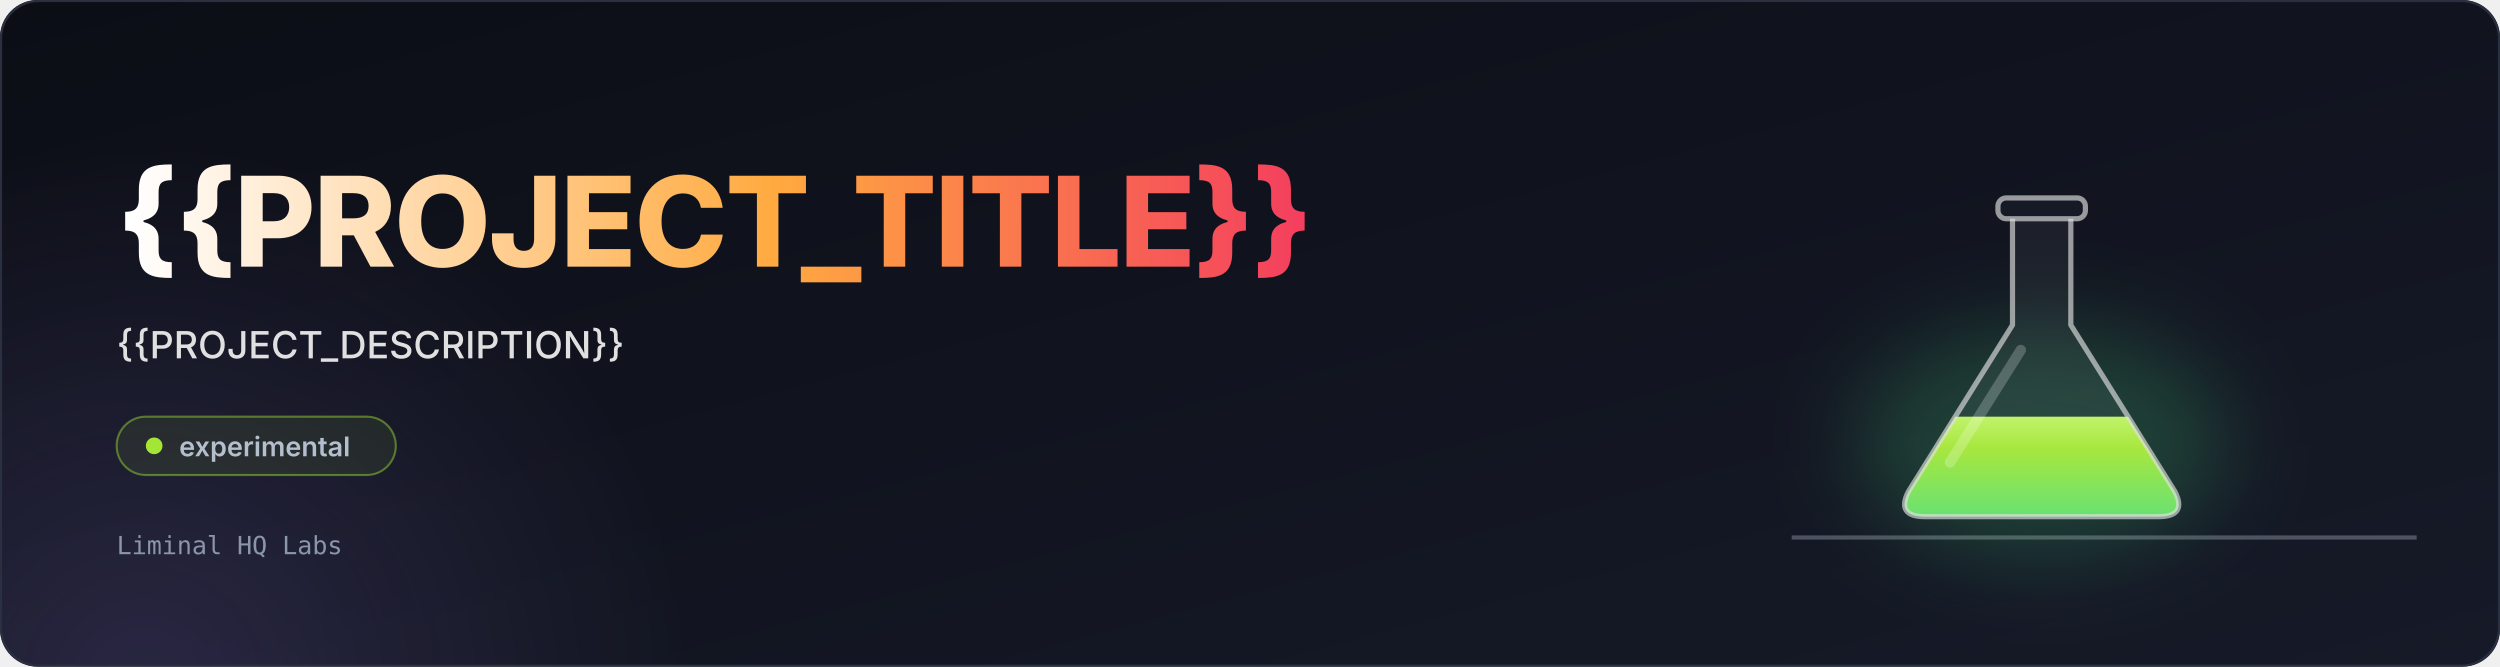
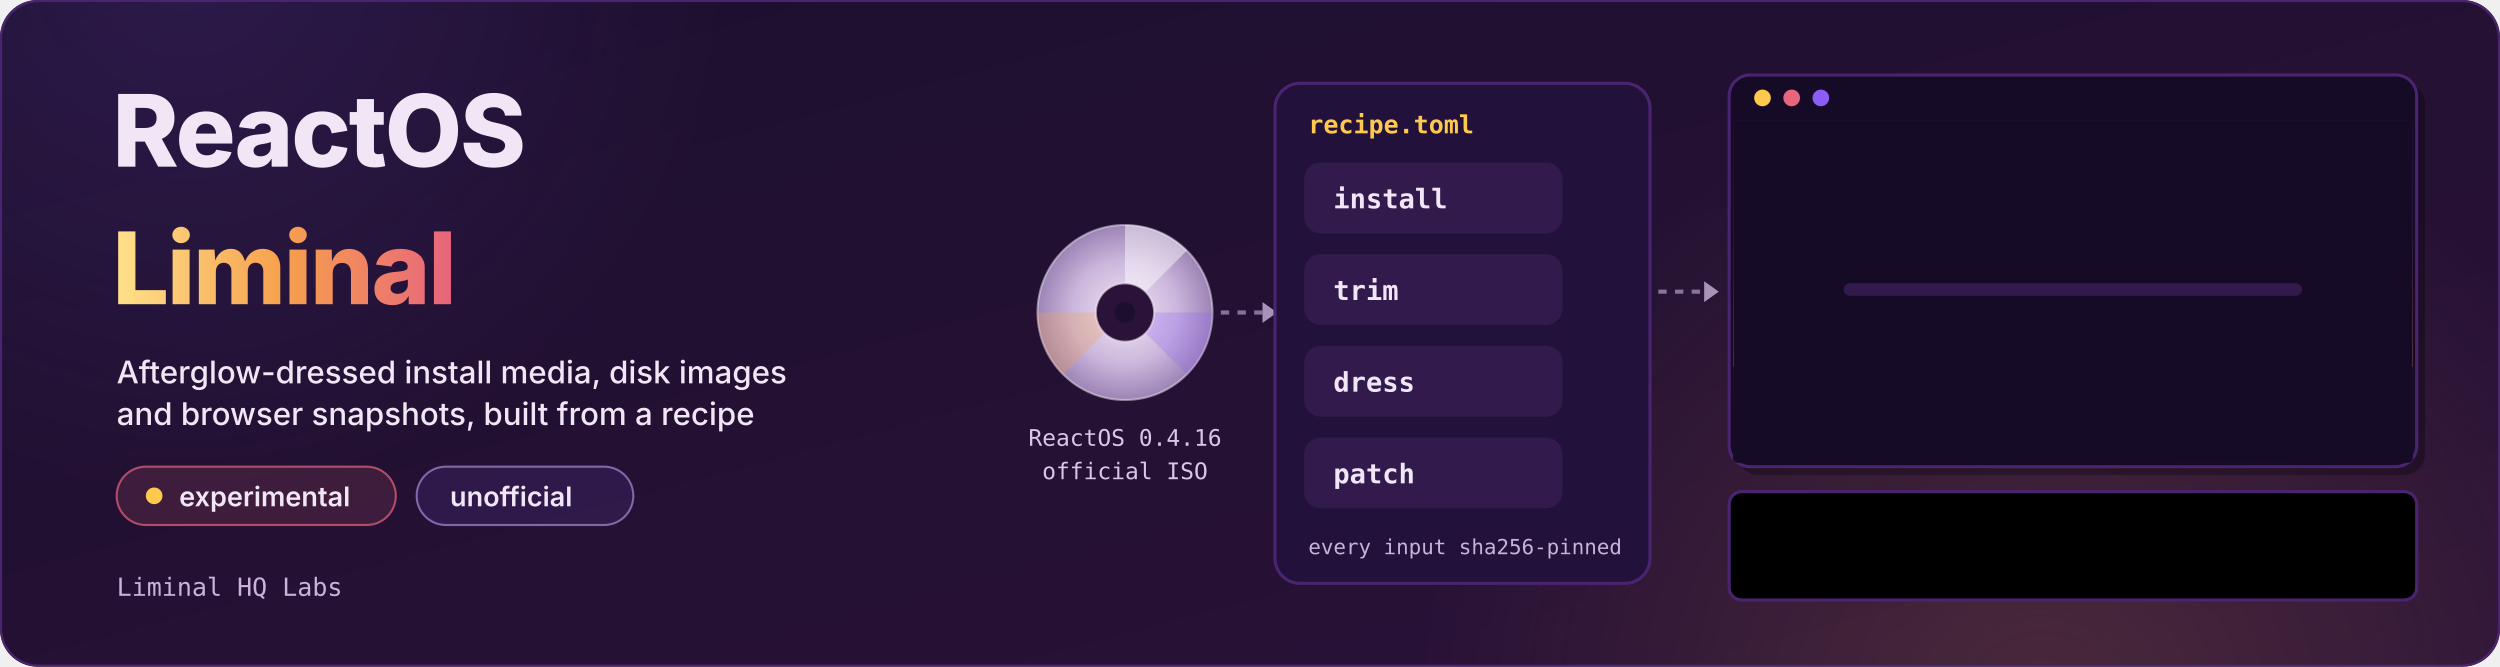
- <svg xmlns="http://www.w3.org/2000/svg" width="1200" height="320" viewBox="0 0 1200 320" role="img" aria-labelledby="hero-title hero-desc" data-loop="9">
+ <svg xmlns="http://www.w3.org/2000/svg" width="1200" height="320" viewBox="0 0 1200 320" role="img" aria-labelledby="hero-title hero-desc" data-loop="12">
  <style>
		.ui { font-family: ui-sans-serif, system-ui, -apple-system, 'Segoe UI', 'Adwaita Sans', Inter, sans-serif; }
		.mono { font-family: ui-monospace, 'JetBrains Mono', 'SFMono-Regular', Menlo, Consolas, monospace; }
- 		.bg-a { stop-color: #0c0e16; }
- 		.bg-b { stop-color: #161a28; }
- 		.edge { fill: none; stroke: #2a3040; }
+ 		.bg-a { stop-color: #1c0f2e; }
+ 		.bg-b { stop-color: #2b1238; }
+ 		.edge { fill: none; stroke: #4a2470; }
		.static { display: none; }
		@media (prefers-color-scheme: dark) {
- 			.bg-a { stop-color: #050507; }
- 			.bg-b { stop-color: #0e1019; }
- 			.edge { stroke: #1d212c; }
+ 			.bg-a { stop-color: #0f0819; }
+ 			.bg-b { stop-color: #1a0b22; }
+ 			.edge { stroke: #2e1747; }
		}
		@media (prefers-reduced-motion: reduce) {
			.motion { display: none; }
			.static { display: inline; }
		}
	</style>
  <defs>
    <linearGradient id="bg" x1="0" y1="0" x2="1" y2="1">
      <stop class="bg-a" offset="0" />
      <stop class="bg-b" offset="1" />
    </linearGradient>
-     <linearGradient id="afterglow" x1="0" y1="0" x2="1" y2="0">
-       <stop offset="0" stop-color="#ffffff" />
-       <stop offset="0.55" stop-color="#ffaa40" />
-       <stop offset="1" stop-color="#f43f5e" />
-     </linearGradient>
-     <linearGradient id="liquid" x1="0" y1="0" x2="0" y2="1">
-       <stop offset="0" stop-color="#bef264" />
-       <stop offset="0.25" stop-color="#a3e635" />
-       <stop offset="1" stop-color="#4ade80" />
-     </linearGradient>
-     <radialGradient id="wash">
-       <stop offset="0" stop-color="#a78bfa" stop-opacity="0.16" />
-       <stop offset="1" stop-color="#a78bfa" stop-opacity="0" />
-     </radialGradient>
-     <filter id="haze" x="-60%" y="-60%" width="220%" height="220%">
-       <feGaussianBlur stdDeviation="20" />
-     </filter>
+     <linearGradient id="dusk-title" x1="0" y1="0" x2="1" y2="0">
+       <stop offset="0" stop-color="#ffe08a" />
+       <stop offset="0.5" stop-color="#f6a04d" />
+       <stop offset="1" stop-color="#e8657c" />
+     </linearGradient>
+     <linearGradient id="sky" x1="0" y1="0" x2="0" y2="1">
+       <stop offset="0" stop-color="#2d1760" />
+       <stop offset="0.45" stop-color="#6b3480" />
+       <stop offset="0.78" stop-color="#e8657c" />
+       <stop offset="1" stop-color="#f6a04d" />
+     </linearGradient>
+     <linearGradient id="ground" x1="0" y1="0" x2="0" y2="1">
+       <stop offset="0" stop-color="#3a1a52" />
+       <stop offset="1" stop-color="#1f0e33" />
+     </linearGradient>
+     <linearGradient id="sun" x1="0" y1="0" x2="0" y2="1">
+       <stop offset="0" stop-color="#ffe08a" />
+       <stop offset="1" stop-color="#ffb347" />
+     </linearGradient>
+     <linearGradient id="caption" x1="0" y1="0" x2="1" y2="0">
+       <stop offset="0" stop-color="#1f2554" />
+       <stop offset="1" stop-color="#7a4562" />
+     </linearGradient>
+     <radialGradient id="disc" cx="0.5" cy="0.5" r="0.5">
+       <stop offset="0" stop-color="#efe6f6" />
+       <stop offset="0.6" stop-color="#cbb6dc" />
+       <stop offset="1" stop-color="#9c84b5" />
+     </radialGradient>
+     <radialGradient id="wash-amber">
+       <stop offset="0" stop-color="#f6a04d" stop-opacity="0.16" />
+       <stop offset="1" stop-color="#f6a04d" stop-opacity="0" />
+     </radialGradient>
+     <radialGradient id="wash-violet">
+       <stop offset="0" stop-color="#8b5cf6" stop-opacity="0.14" />
+       <stop offset="1" stop-color="#8b5cf6" stop-opacity="0" />
+     </radialGradient>
+     <radialGradient id="glow">
+       <stop offset="0" stop-color="#ffc94d" stop-opacity="0.55" />
+       <stop offset="1" stop-color="#ffc94d" stop-opacity="0" />
+     </radialGradient>
+     <g id="sheen">
+       <path d="M540 150L540 108A42 42 0 0 1 569.7 120.3Z" fill="#ffffff" opacity="0.45" />
+       <path d="M540 150L510.3 179.7A42 42 0 0 1 498 150Z" fill="#f6a04d" opacity="0.28" />
+       <path d="M540 150L582 150A42 42 0 0 1 569.7 179.7Z" fill="#8b5cf6" opacity="0.25" />
+     </g>
+     <g id="tick-mark">
+       <circle r="9" fill="#9be7c4" />
+       <path d="M-4.2 0.2L-1.2 3.2L4.4 -3" fill="none" stroke="#123a2a" stroke-width="2.2" stroke-linecap="round" stroke-linejoin="round" />
+     </g>
    <clipPath id="frame">
      <rect width="1200" height="320" rx="18" />
    </clipPath>
-     <clipPath id="flask-in">
-       <path d="M966 104V156L916 236Q910 248 924 248H1036Q1050 248 1044 236L994 156V104Z" />
+     <clipPath id="desktop-clip">
+       <rect x="832" y="58" width="326" height="164" rx="2" />
+     </clipPath>
+     <clipPath id="above-horizon">
+       <rect x="832" y="58" width="326" height="118" />
    </clipPath>
  </defs>
  <g clip-path="url(#frame)">
    <rect data-bg="" width="1200" height="320" fill="url(#bg)" />
-     <circle cx="70" cy="330" r="260" fill="url(#wash)" />
-     <text class="ui" x="56" y="128" font-size="60" font-weight="800" letter-spacing="-1" fill="url(#afterglow)">{{PROJECT_TITLE}}</text>
-     <text class="ui" x="56" y="172" font-size="18" font-weight="500" fill="#e0e0e0">{{PROJECT_DESCRIPTION}}</text>
-     <g class="ui" font-size="13" font-weight="600" fill="#b4bfce">
-       <rect id="chip-status" data-box="" x="56" y="200" width="134" height="28" rx="14" fill="#a3e635" fill-opacity="0.08" stroke="#a3e635" stroke-opacity="0.45" />
-       <circle class="motion" cx="74" cy="214" r="4" fill="#a3e635">
+     <circle cx="980" cy="340" r="300" fill="url(#wash-amber)" />
+     <circle cx="90" cy="-20" r="260" fill="url(#wash-violet)" />
+     <text class="ui" x="54" y="80" font-size="48" font-weight="800" letter-spacing="-1" fill="#f1e6f5">ReactOS</text>
+     <text class="ui" x="54" y="146" font-size="48" font-weight="800" letter-spacing="-1" fill="url(#dusk-title)">Liminal</text>
+     <text class="ui" x="56" y="184" font-size="15" font-weight="500" fill="#f1e6f5">Afterglow-dressed install media, disk images</text>
+     <text class="ui" x="56" y="204" font-size="15" font-weight="500" fill="#f1e6f5">and browser snapshots, built from a recipe</text>
+     <g class="ui" font-size="13" font-weight="600" fill="#f1e6f5">
+       <rect id="chip-status" data-box="" x="56" y="224" width="134" height="28" rx="14" fill="#e8657c" fill-opacity="0.14" stroke="#e8657c" stroke-opacity="0.7" />
+       <circle class="motion" cx="74" cy="238" r="4" fill="#ffc94d">
        <animate attributeName="opacity" dur="3s" repeatCount="indefinite" calcMode="spline" keyTimes="0;0.5;1" keySplines="0.45 0 0.55 1;0.45 0 0.55 1" values="1;0.35;1" />
      </circle>
-       <circle class="static" cx="74" cy="214" r="4" fill="#a3e635" />
-       <text data-for="chip-status" x="86" y="219">experimental</text>
-     </g>
-     <text class="mono" x="56" y="266" font-size="12" fill="#8a96aa">Liminal HQ Labs</text>
-     <rect x="860" y="257" width="300" height="2" fill="#b4bfce" opacity="0.35" />
+       <circle class="static" cx="74" cy="238" r="4" fill="#ffc94d" />
+       <text data-for="chip-status" x="86" y="243">experimental</text>
+       <rect id="chip-unofficial" data-box="" x="200" y="224" width="104" height="28" rx="14" fill="#8b5cf6" fill-opacity="0.12" stroke="#a98bd6" stroke-opacity="0.7" />
+       <text data-for="chip-unofficial" x="216" y="243">unofficial</text>
+     </g>
+     <text class="mono" x="56" y="286" font-size="12" fill="#c9b3d9">Liminal HQ Labs</text>
+     <circle cx="540" cy="150" r="42" fill="url(#disc)" stroke="#f1e6f5" stroke-opacity="0.5" />
    <g class="motion">
-       <ellipse cx="980" cy="212" rx="90" ry="56" fill="#4ade80" opacity="0.2" filter="url(#haze)">
-         <animate attributeName="opacity" dur="4.5s" repeatCount="indefinite" calcMode="spline" keyTimes="0;0.5;1" keySplines="0.45 0 0.55 1;0.45 0 0.55 1" values="0.16;0.32;0.16" />
-       </ellipse>
-     </g>
-     <ellipse class="static" cx="980" cy="212" rx="90" ry="56" fill="#4ade80" opacity="0.24" filter="url(#haze)" />
-     <g clip-path="url(#flask-in)">
-       <path fill="url(#liquid)" d="M900 200H1060V260H900Z" />
-       <g class="motion" fill="#ecfccb">
-         <circle cx="962" cy="244" r="3" opacity="0">
-           <animate attributeName="cy" dur="3s" repeatCount="indefinite" calcMode="spline" keyTimes="0;0.05;0.7;1" keySplines="0 0 1 1;0.5 0 0.8 1;0 0 1 1" values="244;244;204;204" />
-           <animate attributeName="opacity" dur="3s" repeatCount="indefinite" keyTimes="0;0.05;0.15;0.6;0.7;1" values="0;0;0.85;0.85;0;0" />
+       <use href="#sheen">
+         <animateTransform data-cyclic="" attributeName="transform" type="rotate" dur="6s" repeatCount="indefinite" values="0 540 150;360 540 150" />
+       </use>
+     </g>
+     <use class="static" href="#sheen" />
+     <circle cx="540" cy="150" r="14" fill="#2b1238" stroke="#f1e6f5" stroke-opacity="0.6" />
+     <circle cx="540" cy="150" r="5" fill="#1c0f2e" />
+     <g class="mono" font-size="11" text-anchor="middle" fill="#d9c6e8">
+       <text x="540" y="214">ReactOS 0.4.16</text>
+       <text x="540" y="230">official ISO</text>
+     </g>
+     <path data-line="" d="M586 150H608" stroke="#c9b3d9" stroke-opacity="0.6" stroke-width="2" stroke-dasharray="4 4" />
+     <path d="M606 145L613 150L606 155Z" fill="#c9b3d9" fill-opacity="0.8" />
+     <path data-line="" d="M796 140H820" stroke="#c9b3d9" stroke-opacity="0.6" stroke-width="2" stroke-dasharray="4 4" />
+     <path d="M818 135L825 140L818 145Z" fill="#c9b3d9" fill-opacity="0.8" />
+     <rect id="recipe" data-box="" x="612" y="40" width="180" height="240" rx="12" fill="#22113a" stroke="#4a2470" stroke-width="1.5" />
+     <text data-for="recipe" class="mono" x="628" y="64" font-size="12" font-weight="700" fill="#ffc94d">recipe.toml</text>
+     <g class="mono" font-size="13" font-weight="600" fill="#f1e6f5">
+       <rect id="stage-install" data-box="" x="626" y="78" width="124" height="34" rx="8" fill="#321a4d" />
+       <rect id="stage-trim" data-box="" x="626" y="122" width="124" height="34" rx="8" fill="#321a4d" />
+       <rect id="stage-dress" data-box="" x="626" y="166" width="124" height="34" rx="8" fill="#321a4d" />
+       <rect id="stage-patch" data-box="" x="626" y="210" width="124" height="34" rx="8" fill="#321a4d" />
+       <g class="motion" fill="#ffc94d">
+         <rect x="626" y="78" width="124" height="34" rx="8" opacity="0">
+           <animate attributeName="opacity" dur="12s" repeatCount="indefinite" keyTimes="0;0.083;0.1;0.167;0.183;1" values="0;0;0.3;0.3;0;0" />
+         </rect>
+         <rect x="626" y="122" width="124" height="34" rx="8" opacity="0">
+           <animate attributeName="opacity" dur="12s" repeatCount="indefinite" keyTimes="0;0.183;0.2;0.267;0.283;1" values="0;0;0.3;0.3;0;0" />
+         </rect>
+         <rect x="626" y="166" width="124" height="34" rx="8" opacity="0">
+           <animate attributeName="opacity" dur="12s" repeatCount="indefinite" keyTimes="0;0.283;0.3;0.367;0.383;1" values="0;0;0.3;0.3;0;0" />
+         </rect>
+         <rect x="626" y="210" width="124" height="34" rx="8" opacity="0">
+           <animate attributeName="opacity" dur="12s" repeatCount="indefinite" keyTimes="0;0.383;0.4;0.467;0.483;1" values="0;0;0.3;0.3;0;0" />
+         </rect>
+       </g>
+       <text data-for="stage-install" x="640" y="100">install</text>
+       <text data-for="stage-trim" x="640" y="144">trim</text>
+       <text data-for="stage-dress" x="640" y="188">dress</text>
+       <text data-for="stage-patch" x="640" y="232">patch</text>
+     </g>
+     <g class="motion">
+       <use href="#tick-mark" x="770" y="95" opacity="0">
+         <animate attributeName="opacity" dur="12s" repeatCount="indefinite" keyTimes="0;0.175;0.19;0.95;0.98;1" values="0;0;1;1;0;0" />
+       </use>
+       <use href="#tick-mark" x="770" y="139" opacity="0">
+         <animate attributeName="opacity" dur="12s" repeatCount="indefinite" keyTimes="0;0.275;0.29;0.95;0.98;1" values="0;0;1;1;0;0" />
+       </use>
+       <use href="#tick-mark" x="770" y="183" opacity="0">
+         <animate attributeName="opacity" dur="12s" repeatCount="indefinite" keyTimes="0;0.375;0.39;0.95;0.98;1" values="0;0;1;1;0;0" />
+       </use>
+       <use href="#tick-mark" x="770" y="227" opacity="0">
+         <animate attributeName="opacity" dur="12s" repeatCount="indefinite" keyTimes="0;0.475;0.49;0.95;0.98;1" values="0;0;1;1;0;0" />
+       </use>
+     </g>
+     <g class="static">
+       <use href="#tick-mark" x="770" y="95" />
+       <use href="#tick-mark" x="770" y="139" />
+       <use href="#tick-mark" x="770" y="183" />
+       <use href="#tick-mark" x="770" y="227" />
+     </g>
+     <text data-for="recipe" class="mono" x="628" y="266" font-size="10" fill="#c9b3d9">every input sha256-pinned</text>
+     <rect x="834" y="40" width="330" height="188" rx="10" fill="#000000" opacity="0.3" />
+     <rect x="830" y="36" width="330" height="188" rx="10" fill="#160b26" stroke="#4a2470" stroke-width="1.5" />
+     <circle cx="846" cy="47" r="4" fill="#ffc94d" />
+     <circle cx="860" cy="47" r="4" fill="#e8657c" />
+     <circle cx="874" cy="47" r="4" fill="#8b5cf6" />
+     <g clip-path="url(#desktop-clip)">
+       <rect x="832" y="58" width="326" height="118" fill="url(#sky)" />
+       <rect x="832" y="176" width="326" height="46" fill="url(#ground)" />
+       <g class="motion">
+         <circle cx="1072" cy="176" r="54" fill="url(#glow)">
+           <animate attributeName="opacity" dur="6s" repeatCount="indefinite" calcMode="spline" keyTimes="0;0.5;1" keySplines="0.45 0 0.55 1;0.45 0 0.55 1" values="0.7;1;0.7" />
        </circle>
-         <circle cx="990" cy="244" r="4" opacity="0">
-           <animate attributeName="cy" dur="4.5s" repeatCount="indefinite" calcMode="spline" keyTimes="0;0.3;0.9;1" keySplines="0 0 1 1;0.5 0 0.8 1;0 0 1 1" values="244;244;204;204" />
-           <animate attributeName="opacity" dur="4.5s" repeatCount="indefinite" keyTimes="0;0.3;0.4;0.8;0.9;1" values="0;0;0.8;0.8;0;0" />
-         </circle>
-         <circle cx="1010" cy="242" r="2.5" opacity="0">
-           <animate attributeName="cy" dur="3s" repeatCount="indefinite" calcMode="spline" keyTimes="0;0.4;0.95;1" keySplines="0 0 1 1;0.5 0 0.8 1;0 0 1 1" values="242;242;205;205" />
-           <animate attributeName="opacity" dur="3s" repeatCount="indefinite" keyTimes="0;0.4;0.5;0.85;0.95;1" values="0;0;0.85;0.85;0;0" />
-         </circle>
-       </g>
-       <g class="static" fill="#ecfccb" opacity="0.8">
-         <circle cx="962" cy="226" r="3" />
-         <circle cx="990" cy="214" r="4" />
-         <circle cx="1010" cy="236" r="2.5" />
-       </g>
-     </g>
-     <path d="M966 104V156L916 236Q910 248 924 248H1036Q1050 248 1044 236L994 156V104" fill="#ffffff" fill-opacity="0.05" stroke="#e0e0e0" stroke-opacity="0.65" stroke-width="2.5" stroke-linejoin="round" />
-     <rect x="959" y="95" width="42" height="10" rx="4" fill="#161a26" stroke="#e0e0e0" stroke-opacity="0.65" stroke-width="2.5" />
-     <path d="M936 222L970 168" stroke="#ffffff" stroke-opacity="0.22" stroke-width="5" stroke-linecap="round" />
+       </g>
+       <circle class="static" cx="1072" cy="176" r="54" fill="url(#glow)" opacity="0.85" />
+       <g clip-path="url(#above-horizon)">
+         <circle cx="1072" cy="176" r="30" fill="url(#sun)" />
+         <rect x="1040" y="160" width="64" height="2" fill="#e8657c" />
+         <rect x="1040" y="167" width="64" height="3" fill="#e8657c" />
+       </g>
+       <ellipse cx="1072" cy="182" rx="34" ry="3" fill="#ffc94d" opacity="0.45" />
+       <rect x="846" y="70" width="22" height="22" rx="6" fill="#4a2470" stroke="#f1e6f5" stroke-opacity="0.35" />
+       <circle cx="857" cy="81" r="5" fill="#ffc94d" />
+       <rect x="846" y="104" width="22" height="22" rx="6" fill="#4a2470" stroke="#f1e6f5" stroke-opacity="0.35" />
+       <rect x="851" y="110" width="12" height="10" rx="2" fill="#9be7c4" />
+       <rect x="930" y="76" width="112" height="70" rx="5" fill="#f4f0f6" />
+       <rect x="930" y="76" width="112" height="14" rx="5" fill="url(#caption)" />
+       <rect x="930" y="84" width="112" height="6" fill="url(#caption)" />
+       <rect x="940" y="98" width="62" height="4" rx="2" fill="#c9b3d9" />
+       <rect x="940" y="108" width="84" height="4" rx="2" fill="#c9b3d9" />
+       <rect x="940" y="118" width="48" height="4" rx="2" fill="#c9b3d9" />
+       <rect id="taskbar" data-box="" x="832" y="194" width="326" height="28" fill="#1a0d2b" />
+       <rect id="start" data-box="" x="838" y="196" width="62" height="24" rx="12" fill="#ffc94d" />
+       <circle cx="851" cy="208" r="4" fill="#e8657c" />
+       <text data-for="start" class="ui" x="859" y="212.5" font-size="11" font-weight="700" fill="#2b1238">Start</text>
+       <text data-for="taskbar" class="mono" x="1112" y="212.5" font-size="10" fill="#d9c6e8">18:42</text>
+       <g class="motion" opacity="1">
+         <animate attributeName="opacity" dur="12s" repeatCount="indefinite" keyTimes="0;0.66;0.71;0.95;0.98;1" values="1;1;0;0;1;1" />
+         <rect x="832" y="58" width="326" height="164" fill="#160b26" />
+         <rect x="885" y="136" width="220" height="6" rx="3" fill="#321a4d" />
+         <rect x="885" y="136" width="0" height="6" rx="3" fill="#ffc94d">
+           <animate attributeName="width" dur="12s" repeatCount="indefinite" keyTimes="0;0.083;0.483;0.95;1" values="0;0;220;220;0" />
+         </rect>
+       </g>
+     </g>
+     <rect id="boot-menu" data-box="" x="830" y="236" width="330" height="52" rx="6" fill="#000000" stroke="#4a2470" stroke-width="1.5" />
+     <g class="motion" opacity="0">
+       <animate attributeName="opacity" dur="12s" repeatCount="indefinite" keyTimes="0;0.55;0.575;0.95;0.98;1" values="0;0;1;1;0;0" />
+       <rect id="boot-sel" data-box="" x="840" y="240" width="310" height="26" fill="#e8b43a" />
+       <text data-for="boot-sel" class="mono" x="850" y="257" font-size="12" font-weight="700" fill="#1b0f05">Afterglow for ReactOS</text>
+       <text data-for="boot-menu" class="mono" x="850" y="279" font-size="11" fill="#a99bb6">ReactOS</text>
+     </g>
+     <g class="static">
+       <rect id="boot-sel-static" data-box="" x="840" y="240" width="310" height="26" fill="#e8b43a" />
+       <text data-for="boot-sel-static" class="mono" x="850" y="257" font-size="12" font-weight="700" fill="#1b0f05">Afterglow for ReactOS</text>
+       <text data-for="boot-menu" class="mono" x="850" y="279" font-size="11" fill="#a99bb6">ReactOS</text>
+     </g>
+     <g class="motion" fill="#ffc94d">
+       <circle cx="588" cy="150" r="5" opacity="0">
+         <animate attributeName="cx" dur="12s" repeatCount="indefinite" keyTimes="0;0.02;0.08;1" values="588;588;608;608" />
+         <animate attributeName="opacity" dur="12s" repeatCount="indefinite" keyTimes="0;0.02;0.03;0.075;0.085;1" values="0;0;1;1;0;0" />
+       </circle>
+       <circle cx="798" cy="140" r="5" opacity="0">
+         <animate attributeName="cx" dur="12s" repeatCount="indefinite" keyTimes="0;0.49;0.55;1" values="798;798;820;820" />
+         <animate attributeName="opacity" dur="12s" repeatCount="indefinite" keyTimes="0;0.49;0.5;0.545;0.555;1" values="0;0;1;1;0;0" />
+       </circle>
+     </g>
  </g>
  <rect class="edge" x="0.5" y="0.5" width="1199" height="319" rx="18" />
</svg>
